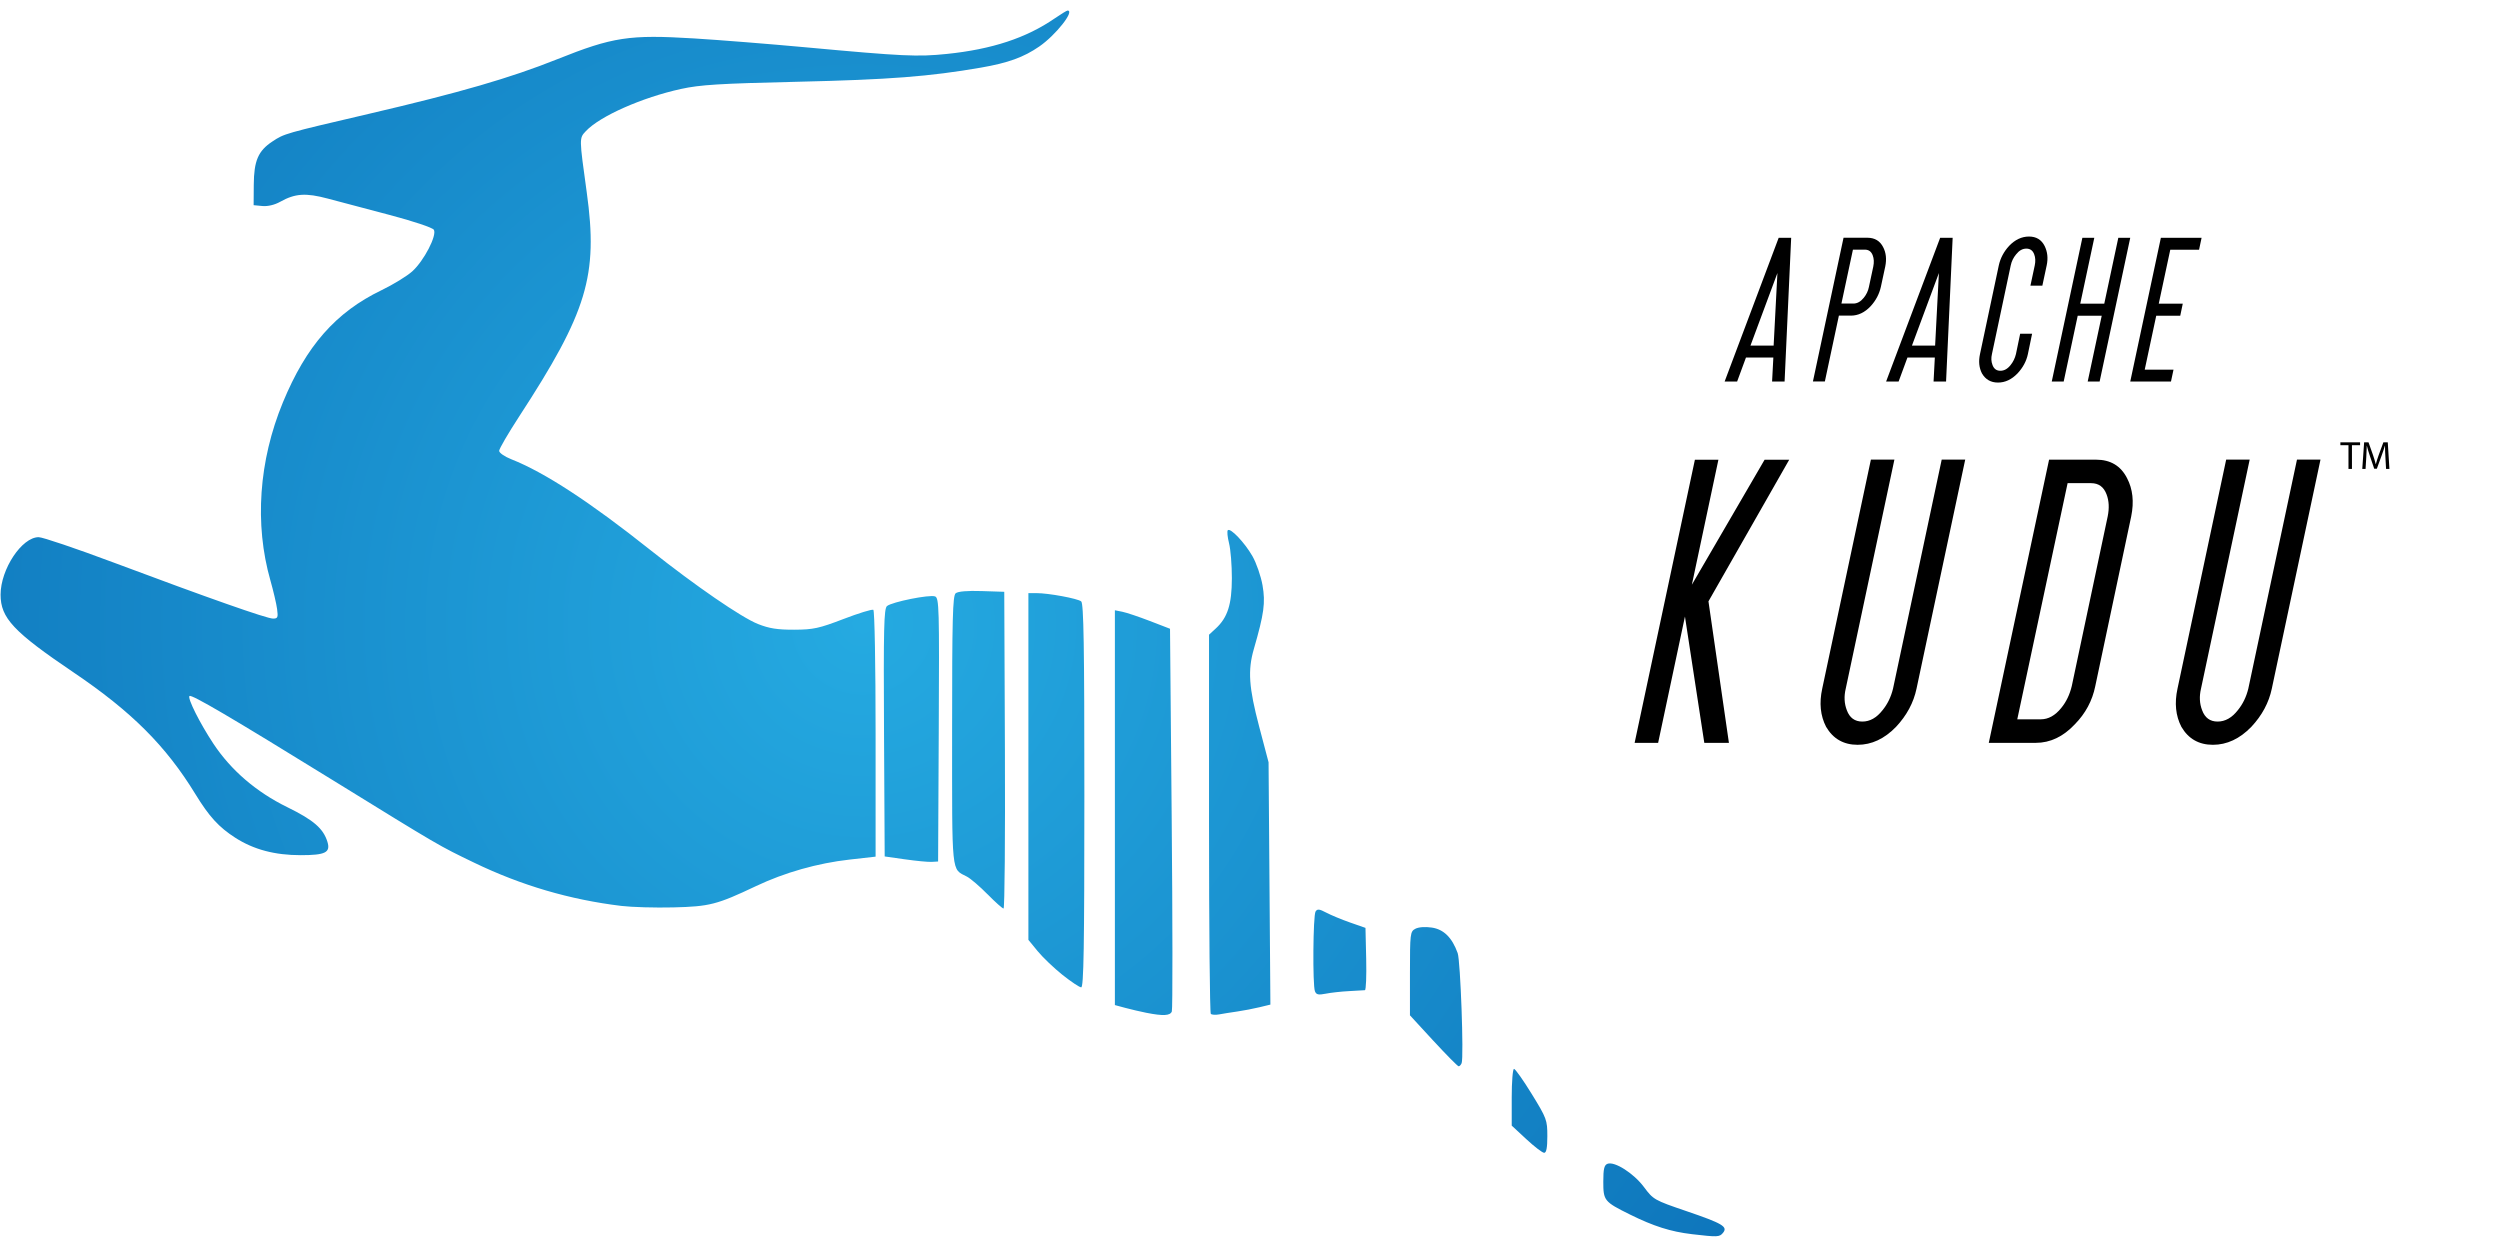
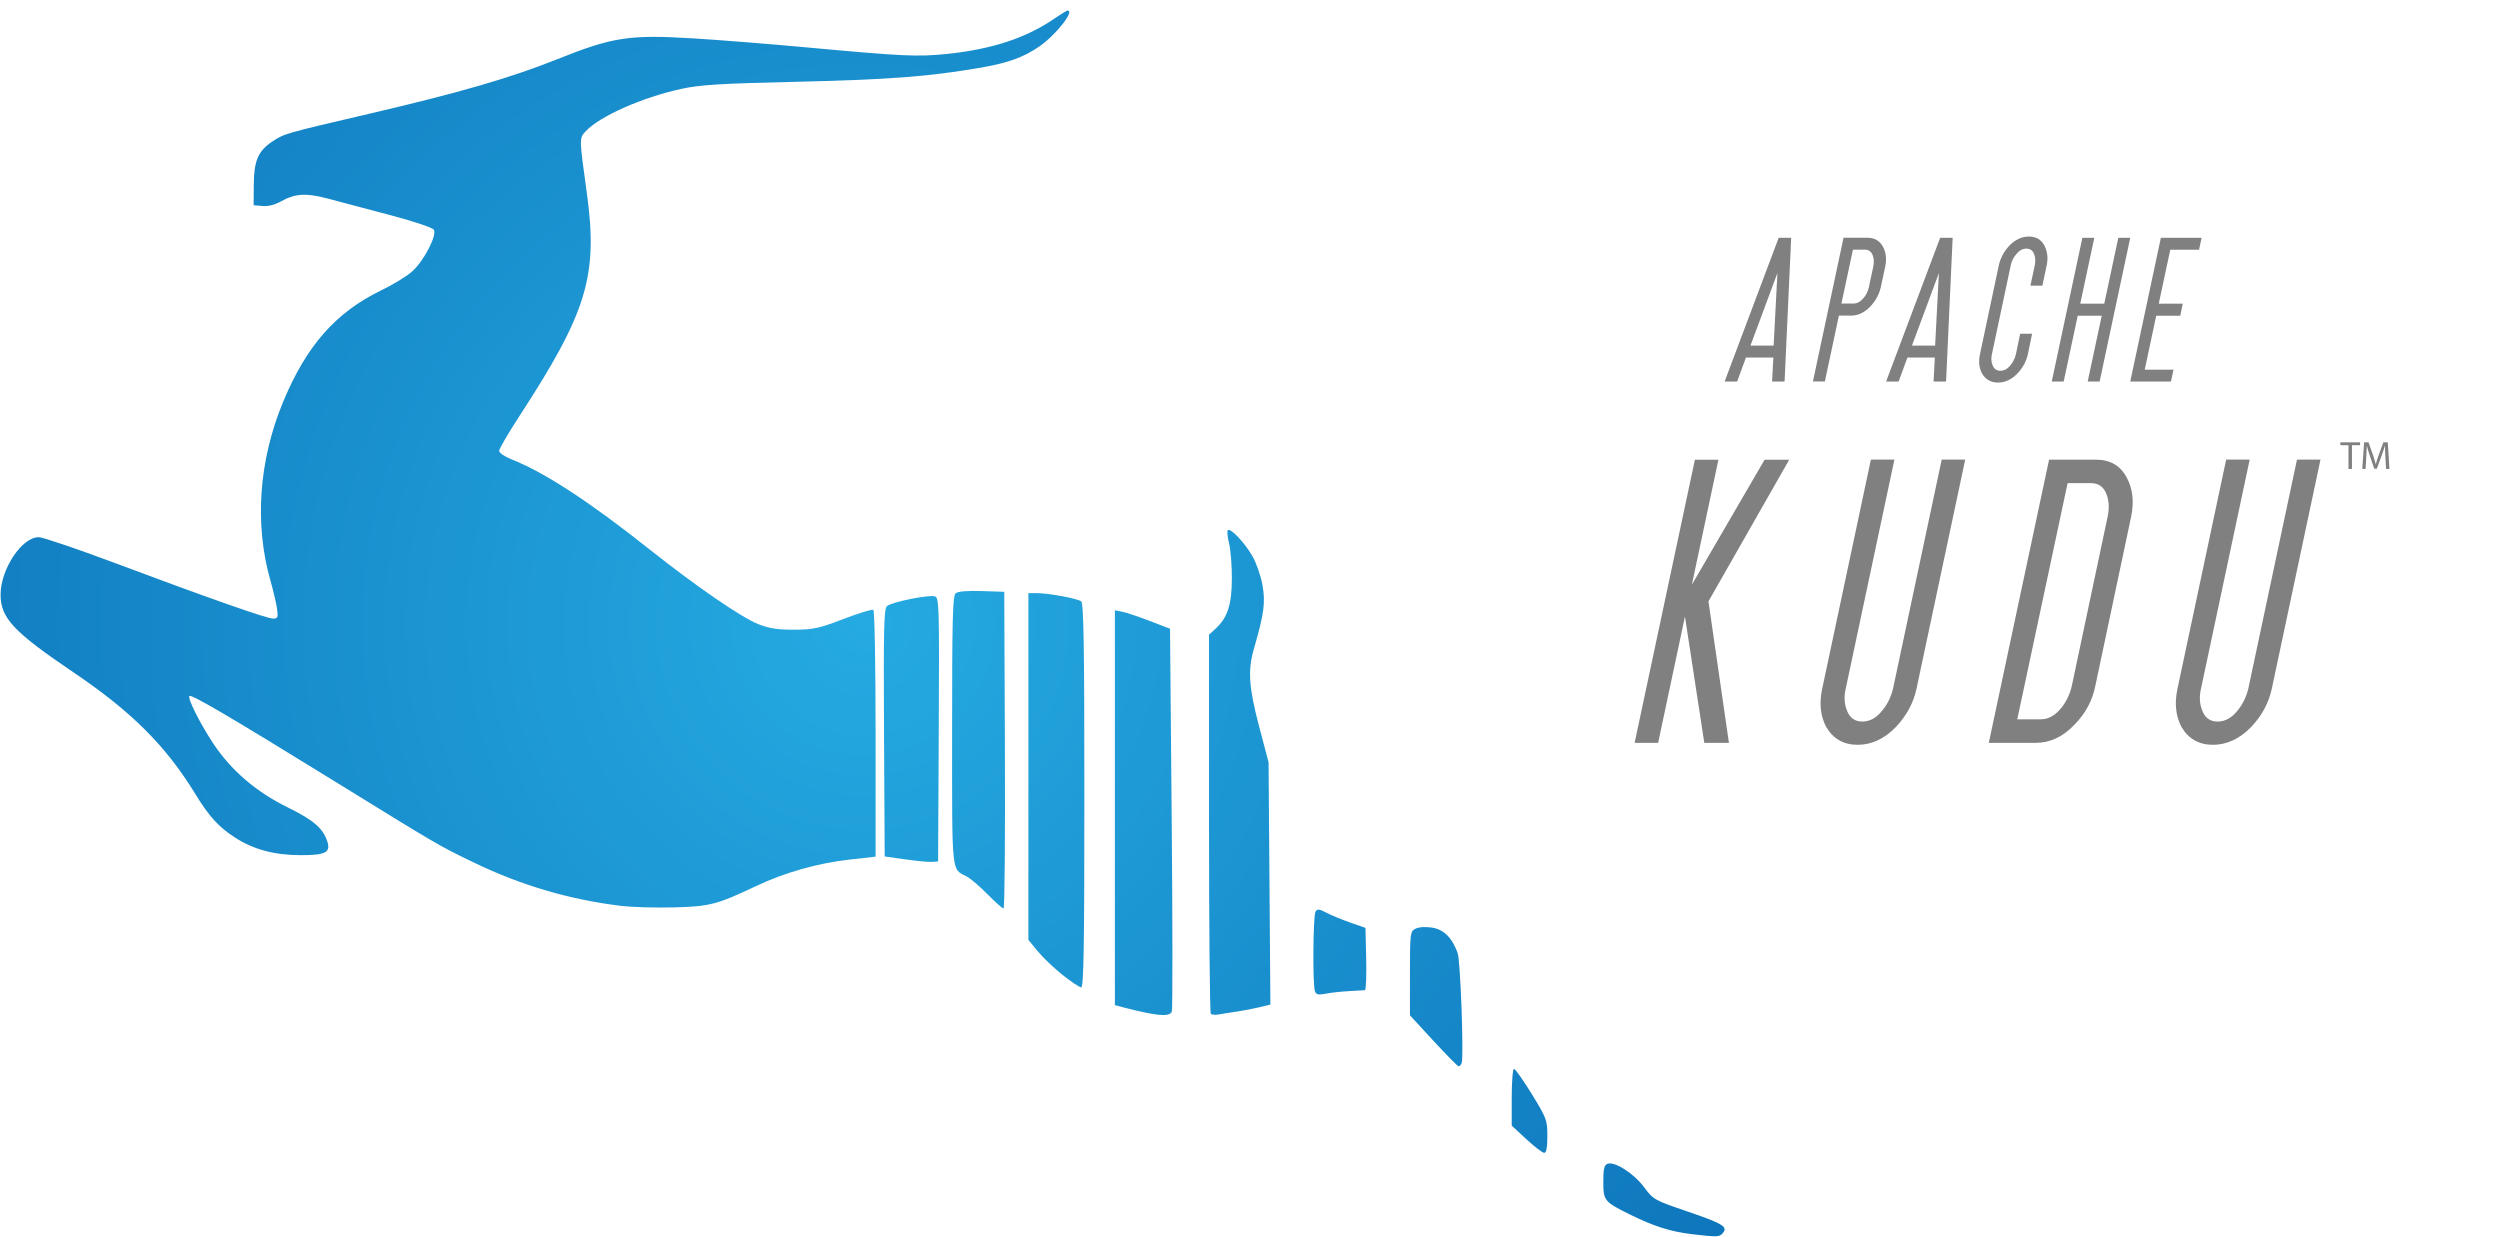
<svg xmlns="http://www.w3.org/2000/svg" xmlns:xlink="http://www.w3.org/1999/xlink" version="1.1" viewBox="0 0 260 128.6" width="260" height="128.6">
  <defs>
    <radialGradient cx="0" cy="0" r="1" id="Gradient" gradientUnits="userSpaceOnUse">
      <stop offset="0" stop-color="#25aae1" />
      <stop offset="1" stop-color="#0e76bc" />
    </radialGradient>
    <radialGradient id="Obj_Gradient" xlink:href="#Gradient" gradientTransform="translate(89.71061 64.83445) scale(109.9977)" />
  </defs>
  <g id="Canvas_1" fill="none" stroke-dasharray="none" fill-opacity="1" stroke-opacity="1" stroke="none">
    <rect x="0" y="0" width="260" height="128.6" />
    <g id="Canvas_1_Layer_1">
      <g id="Group_18">
        <g id="Graphic_19">
          <path d="M 175.94 128.35 C 173.77 128.097 171.967 127.525 169.521 126.312 C 166.833 124.979 166.743 124.868 166.743 122.89 C 166.743 121.564 166.837 121.167 167.181 121.035 C 167.915 120.753 169.911 122.027 170.974 123.456 C 171.943 124.759 172.053 124.821 175.375 125.953 C 179.16 127.243 179.722 127.577 179.189 128.219 C 178.822 128.66 178.649 128.667 175.939 128.352 Z M 158.74 118.476 L 157.219 117.064 L 157.219 114.114 C 157.219 112.492 157.327 111.164 157.458 111.164 C 157.589 111.164 158.423 112.345 159.31 113.789 C 160.855 116.303 160.923 116.488 160.923 118.155 C 160.923 119.373 160.824 119.894 160.592 119.892 C 160.41 119.89 159.577 119.253 158.74 118.476 Z M 149.076 108.246 L 146.635 105.594 L 146.635 101.244 C 146.635 97.086 146.66 96.88 147.194 96.594 C 147.531 96.414 148.216 96.364 148.913 96.468 C 150.152 96.654 151.018 97.51 151.598 99.123 C 151.887 99.925 152.248 109.953 152.011 110.563 C 151.94 110.745 151.8 110.894 151.7 110.894 C 151.599 110.894 150.419 109.701 149.076 108.242 Z M 119.226 105.333 C 118.628 105.214 117.645 104.985 117.043 104.823 L 115.948 104.528 L 115.948 63.468 L 116.724 63.623 C 117.15 63.708 118.441 64.141 119.591 64.585 L 121.682 65.391 L 121.856 85.081 C 121.952 95.911 121.959 104.961 121.871 105.191 C 121.699 105.64 120.977 105.678 119.226 105.332 Z M 125.924 105.439 C 125.822 105.337 125.738 96.424 125.738 85.629 L 125.738 66.009 L 126.435 65.368 C 127.671 64.23 128.108 62.871 128.114 60.147 C 128.117 58.793 127.985 57.151 127.821 56.499 C 127.657 55.847 127.599 55.237 127.692 55.144 C 127.964 54.871 129.434 56.415 130.248 57.83 C 130.661 58.549 131.136 59.918 131.303 60.873 C 131.618 62.682 131.463 63.816 130.398 67.504 C 129.757 69.723 129.879 71.491 130.955 75.574 L 131.931 79.278 L 132.026 91.878 L 132.121 104.478 L 130.98 104.754 C 130.352 104.906 129.304 105.107 128.649 105.201 C 127.994 105.294 127.155 105.428 126.784 105.498 C 126.413 105.569 126.026 105.542 125.924 105.44 Z M 136.754 103.093 C 136.501 102.435 136.557 95.211 136.818 94.799 C 137.003 94.508 137.205 94.529 137.938 94.917 C 138.431 95.177 139.547 95.64 140.421 95.945 L 142.009 96.5 L 142.084 99.73 C 142.124 101.506 142.065 102.969 141.951 102.98 C 141.838 102.991 141.09 103.034 140.289 103.076 C 139.489 103.117 138.404 103.237 137.879 103.343 C 137.116 103.496 136.89 103.446 136.755 103.093 Z M 110.494 101.384 C 109.604 100.673 108.443 99.563 107.914 98.918 L 106.953 97.745 L 106.953 61.685 L 107.791 61.685 C 109.047 61.685 112.066 62.243 112.443 62.544 C 112.703 62.751 112.774 67.115 112.774 82.754 C 112.774 98.534 112.705 102.694 112.443 102.684 C 112.261 102.679 111.384 102.093 110.493 101.382 Z M 64.624 94.216 C 59.253 93.565 54.224 92.087 49.314 89.72 C 45.621 87.94 45.79 88.038 34.594 81.128 C 24.004 74.591 19.904 72.184 19.704 72.386 C 19.478 72.613 20.793 75.232 22.195 77.347 C 24.029 80.113 26.655 82.368 29.88 83.947 C 32.61 85.283 33.633 86.169 34.056 87.562 C 34.39 88.661 33.83 88.938 31.278 88.938 C 28.581 88.938 26.383 88.354 24.474 87.129 C 22.761 86.03 21.755 84.929 20.322 82.588 C 17.249 77.566 13.685 74.006 7.632 69.918 C 1.407 65.71 .06 64.274 .061 61.845 C .061 59.2 2.27 55.866 4.022 55.866 C 4.432 55.866 7.906 57.041 11.741 58.477 C 21.733 62.218 27.751 64.333 28.391 64.333 C 28.886 64.333 28.936 64.218 28.819 63.341 C 28.746 62.795 28.432 61.456 28.122 60.364 C 26.453 54.507 26.915 47.924 29.419 41.854 C 31.852 35.962 34.92 32.472 39.69 30.174 C 40.898 29.591 42.334 28.711 42.88 28.217 C 44.097 27.118 45.472 24.457 45.117 23.892 C 44.978 23.672 42.983 23.005 40.52 22.355 C 38.127 21.724 35.233 20.958 34.09 20.653 C 31.797 20.042 30.695 20.116 29.14 20.985 C 28.562 21.309 27.846 21.479 27.288 21.426 L 26.377 21.339 L 26.392 19.222 C 26.41 16.716 26.849 15.694 28.325 14.717 C 29.573 13.891 29.558 13.896 38.414 11.827 C 47.83 9.629 53.094 8.101 57.944 6.163 C 63.739 3.844 65.444 3.585 72.174 3.996 C 74.784 4.156 80.013 4.572 83.794 4.92 C 93.934 5.854 95.424 5.924 98.475 5.609 C 103.165 5.125 106.724 3.953 109.684 1.917 C 110.34 1.466 110.945 1.097 111.028 1.097 C 111.816 1.097 109.799 3.657 108.078 4.841 C 106.451 5.961 104.838 6.544 102.019 7.032 C 96.656 7.96 92.487 8.282 82.999 8.502 C 74.832 8.691 72.819 8.815 70.829 9.25 C 66.778 10.137 62.389 12.081 60.934 13.633 C 60.23 14.385 60.229 14.275 61.023 20.015 C 62.219 28.665 61.084 32.425 53.992 43.315 C 52.848 45.072 51.912 46.68 51.912 46.887 C 51.912 47.094 52.478 47.487 53.169 47.76 C 56.643 49.132 61.345 52.201 67.659 57.22 C 72.328 60.929 77.104 64.211 78.829 64.897 C 79.998 65.361 80.86 65.496 82.595 65.489 C 84.585 65.481 85.175 65.353 87.718 64.378 C 89.298 63.772 90.697 63.342 90.827 63.422 C 90.959 63.503 91.062 69.165 91.062 76.332 L 91.062 89.091 L 88.35 89.397 C 85.028 89.771 81.608 90.74 78.628 92.153 C 74.561 94.081 73.802 94.277 70.028 94.37 C 68.136 94.416 65.695 94.346 64.604 94.214 Z M 102.714 93.017 C 101.919 92.206 100.952 91.375 100.565 91.171 C 98.92 90.304 99.019 91.275 99.019 75.981 C 99.019 64.321 99.08 61.961 99.39 61.701 C 99.627 61.505 100.603 61.421 102.102 61.471 L 104.443 61.547 L 104.511 78.017 C 104.548 87.076 104.485 94.487 104.37 94.487 C 104.254 94.487 103.509 93.823 102.713 93.011 Z M 94.124 89.372 L 92.007 89.07 L 91.938 76.21 C 91.88 65.309 91.928 63.3 92.248 63.029 C 92.768 62.599 96.687 61.812 97.246 62.028 C 97.668 62.189 97.695 63.17 97.631 75.897 L 97.563 89.597 L 96.901 89.636 C 96.537 89.657 95.287 89.538 94.123 89.371 Z" fill="url(#Obj_Gradient)" />
        </g>
      </g>
      <g id="Group_13">
        <g id="Graphic_17">
-           <path d="M 179.808 77.26 L 177.248 77.26 L 175.235 64.12 L 172.445 77.26 L 170 77.26 L 176.27 47.81 L 178.715 47.81 L 175.954 60.81 L 183.519 47.81 L 186.079 47.81 L 177.68 62.54 Z" fill="black" />
+           <path d="M 179.808 77.26 L 177.248 77.26 L 175.235 64.12 L 172.445 77.26 L 170 77.26 L 176.27 47.81 L 178.715 47.81 L 175.954 60.81 L 183.519 47.81 L 186.079 47.81 L 177.68 62.54 Z" fill="#808080" />
        </g>
        <g id="Graphic_16">
-           <path d="M 199.319 71.62 C 199.012 73.077 198.303 74.4 197.191 75.589 C 195.983 76.836 194.65 77.459 193.193 77.459 C 191.736 77.459 190.643 76.836 189.914 75.589 C 189.32 74.438 189.185 73.115 189.511 71.62 L 194.573 47.8 L 197.018 47.8 L 191.956 71.62 C 191.765 72.425 191.803 73.173 192.071 73.864 C 192.359 74.65 192.896 75.043 193.682 75.043 C 194.468 75.043 195.168 74.65 195.782 73.864 C 196.3 73.231 196.664 72.483 196.875 71.62 L 201.937 47.8 L 204.382 47.8 Z" fill="black" />
+           <path d="M 199.319 71.62 C 199.012 73.077 198.303 74.4 197.191 75.589 C 195.983 76.836 194.65 77.459 193.193 77.459 C 191.736 77.459 190.643 76.836 189.914 75.589 C 189.32 74.438 189.185 73.115 189.511 71.62 L 194.573 47.8 L 197.018 47.8 L 191.956 71.62 C 191.765 72.425 191.803 73.173 192.071 73.864 C 192.359 74.65 192.896 75.043 193.682 75.043 C 194.468 75.043 195.168 74.65 195.782 73.864 C 196.3 73.231 196.664 72.483 196.875 71.62 L 201.937 47.8 L 204.382 47.8 Z" fill="#808080" />
        </g>
        <g id="Graphic_15">
-           <path d="M 217.908 71.36 C 217.601 72.875 216.892 74.198 215.78 75.329 C 214.572 76.614 213.22 77.256 211.724 77.256 L 206.834 77.256 L 213.104 47.806 L 217.994 47.806 C 219.49 47.806 220.564 48.448 221.215 49.733 C 221.809 50.864 221.953 52.187 221.646 53.702 Z M 215.463 71.36 L 219.202 53.7 C 219.375 52.837 219.336 52.08 219.087 51.428 C 218.799 50.642 218.262 50.249 217.476 50.249 L 215.031 50.249 L 209.796 74.809 L 212.241 74.809 C 213.027 74.809 213.736 74.416 214.369 73.63 C 214.887 72.997 215.251 72.24 215.462 71.358 Z" fill="black" />
+           <path d="M 217.908 71.36 C 217.601 72.875 216.892 74.198 215.78 75.329 C 214.572 76.614 213.22 77.256 211.724 77.256 L 206.834 77.256 L 213.104 47.806 L 217.994 47.806 C 219.49 47.806 220.564 48.448 221.215 49.733 C 221.809 50.864 221.953 52.187 221.646 53.702 Z M 215.463 71.36 L 219.202 53.7 C 219.375 52.837 219.336 52.08 219.087 51.428 C 218.799 50.642 218.262 50.249 217.476 50.249 L 215.031 50.249 L 209.796 74.809 L 212.241 74.809 C 213.027 74.809 213.736 74.416 214.369 73.63 C 214.887 72.997 215.251 72.24 215.462 71.358 Z" fill="#808080" />
        </g>
        <g id="Graphic_14">
-           <path d="M 236.268 71.62 C 235.961 73.077 235.252 74.4 234.14 75.589 C 232.932 76.836 231.599 77.459 230.142 77.459 C 228.685 77.459 227.592 76.836 226.863 75.589 C 226.269 74.438 226.134 73.115 226.46 71.62 L 231.522 47.8 L 233.967 47.8 L 228.905 71.62 C 228.714 72.425 228.752 73.173 229.02 73.864 C 229.308 74.65 229.845 75.043 230.631 75.043 C 231.418 75.043 232.118 74.65 232.731 73.864 C 233.249 73.231 233.613 72.483 233.824 71.62 L 238.886 47.8 L 241.331 47.8 Z" fill="black" />
+           <path d="M 236.268 71.62 C 235.961 73.077 235.252 74.4 234.14 75.589 C 232.932 76.836 231.599 77.459 230.142 77.459 C 228.685 77.459 227.592 76.836 226.863 75.589 C 226.269 74.438 226.134 73.115 226.46 71.62 L 231.522 47.8 L 233.967 47.8 L 228.905 71.62 C 228.714 72.425 228.752 73.173 229.02 73.864 C 229.308 74.65 229.845 75.043 230.631 75.043 C 231.418 75.043 232.118 74.65 232.731 73.864 C 233.249 73.231 233.613 72.483 233.824 71.62 L 238.886 47.8 L 241.331 47.8 Z" fill="#808080" />
        </g>
      </g>
      <g id="Group_6">
        <g id="Graphic_12">
-           <path d="M 185.597 39.682 L 184.297 39.682 L 184.428 37.185 L 181.58 37.185 L 180.66 39.682 L 179.36 39.682 L 184.982 24.732 L 186.282 24.732 Z M 184.458 35.944 L 184.852 28.394 L 182.048 35.944 Z" fill="black" />
+           <path d="M 185.597 39.682 L 184.297 39.682 L 184.428 37.185 L 181.58 37.185 L 180.66 39.682 L 179.36 39.682 L 184.982 24.732 L 186.282 24.732 Z M 184.458 35.944 L 184.852 28.394 L 182.048 35.944 Z" fill="#808080" />
        </g>
        <g id="Graphic_11">
-           <path d="M 195.611 29.832 C 195.445 30.582 195.09 31.253 194.545 31.847 C 193.931 32.5 193.245 32.826 192.486 32.826 L 191.245 32.826 L 189.785 39.675 L 188.544 39.675 L 191.728 24.725 L 194.211 24.725 C 194.97 24.725 195.516 25.051 195.847 25.703 C 196.149 26.278 196.222 26.949 196.066 27.718 Z M 194.37 29.832 L 194.823 27.715 C 194.91 27.277 194.891 26.893 194.764 26.561 C 194.618 26.162 194.346 25.963 193.946 25.963 L 192.705 25.963 L 191.508 31.571 L 192.749 31.571 C 193.148 31.571 193.509 31.371 193.83 30.972 C 194.103 30.641 194.283 30.261 194.371 29.833 Z" fill="black" />
+           <path d="M 195.611 29.832 C 195.445 30.582 195.09 31.253 194.545 31.847 C 193.931 32.5 193.245 32.826 192.486 32.826 L 191.245 32.826 L 189.785 39.675 L 188.544 39.675 L 191.728 24.725 L 194.211 24.725 C 194.97 24.725 195.516 25.051 195.847 25.703 C 196.149 26.278 196.222 26.949 196.066 27.718 Z M 194.37 29.832 L 194.823 27.715 C 194.91 27.277 194.891 26.893 194.764 26.561 C 194.618 26.162 194.346 25.963 193.946 25.963 L 192.705 25.963 L 191.508 31.571 L 192.749 31.571 C 193.148 31.571 193.509 31.371 193.83 30.972 C 194.103 30.641 194.283 30.261 194.371 29.833 Z" fill="#808080" />
        </g>
        <g id="Graphic_10">
-           <path d="M 202.391 39.682 L 201.091 39.682 L 201.222 37.185 L 198.374 37.185 L 197.454 39.682 L 196.154 39.682 L 201.776 24.732 L 203.076 24.732 Z M 201.252 35.944 L 201.646 28.394 L 198.842 35.944 Z" fill="black" />
+           <path d="M 202.391 39.682 L 201.091 39.682 L 201.222 37.185 L 198.374 37.185 L 197.454 39.682 L 196.154 39.682 L 201.776 24.732 L 203.076 24.732 Z M 201.252 35.944 L 201.646 28.394 L 198.842 35.944 Z" fill="#808080" />
        </g>
        <g id="Graphic_9">
-           <path d="M 210.901 36.822 C 210.745 37.562 210.385 38.234 209.82 38.837 C 209.207 39.47 208.53 39.787 207.79 39.787 C 207.05 39.787 206.495 39.47 206.125 38.837 C 205.823 38.253 205.755 37.582 205.92 36.822 L 207.877 27.593 C 208.043 26.844 208.398 26.172 208.943 25.578 C 209.566 24.926 210.258 24.6 211.017 24.6 C 211.767 24.6 212.307 24.926 212.638 25.578 C 212.94 26.182 213.013 26.854 212.857 27.593 L 212.405 29.71 L 211.164 29.71 L 211.616 27.593 C 211.704 27.165 211.685 26.785 211.558 26.454 C 211.412 26.055 211.139 25.856 210.74 25.856 C 210.341 25.856 209.986 26.055 209.674 26.454 C 209.392 26.795 209.207 27.175 209.119 27.593 L 207.162 36.822 C 207.065 37.231 207.084 37.611 207.221 37.961 C 207.367 38.361 207.639 38.56 208.039 38.56 C 208.438 38.56 208.793 38.361 209.105 37.961 C 209.367 37.64 209.552 37.26 209.659 36.822 L 210.098 34.705 L 211.339 34.705 Z" fill="black" />
+           <path d="M 210.901 36.822 C 210.745 37.562 210.385 38.234 209.82 38.837 C 209.207 39.47 208.53 39.787 207.79 39.787 C 207.05 39.787 206.495 39.47 206.125 38.837 C 205.823 38.253 205.755 37.582 205.92 36.822 L 207.877 27.593 C 208.043 26.844 208.398 26.172 208.943 25.578 C 209.566 24.926 210.258 24.6 211.017 24.6 C 211.767 24.6 212.307 24.926 212.638 25.578 C 212.94 26.182 213.013 26.854 212.857 27.593 L 212.405 29.71 L 211.164 29.71 L 211.616 27.593 C 211.704 27.165 211.685 26.785 211.558 26.454 C 211.412 26.055 211.139 25.856 210.74 25.856 C 210.341 25.856 209.986 26.055 209.674 26.454 C 209.392 26.795 209.207 27.175 209.119 27.593 L 207.162 36.822 C 207.065 37.231 207.084 37.611 207.221 37.961 C 207.367 38.361 207.639 38.56 208.039 38.56 C 208.438 38.56 208.793 38.361 209.105 37.961 C 209.367 37.64 209.552 37.26 209.659 36.822 L 210.098 34.705 L 211.339 34.705 Z" fill="#808080" />
        </g>
        <g id="Graphic_8">
-           <path d="M 218.361 39.682 L 217.12 39.682 L 218.58 32.833 L 216.083 32.833 L 214.623 39.682 L 213.382 39.682 L 216.566 24.732 L 217.807 24.732 L 216.347 31.581 L 218.844 31.581 L 220.304 24.732 L 221.545 24.732 Z" fill="black" />
+           <path d="M 218.361 39.682 L 217.12 39.682 L 218.58 32.833 L 216.083 32.833 L 214.623 39.682 L 213.382 39.682 L 216.566 24.732 L 217.807 24.732 L 216.347 31.581 L 218.844 31.581 L 220.304 24.732 L 221.545 24.732 Z" fill="#808080" />
        </g>
        <g id="Graphic_7">
-           <path d="M 225.781 39.682 L 221.546 39.682 L 224.73 24.732 L 228.965 24.732 L 228.702 25.973 L 225.708 25.973 L 224.511 31.581 L 227.008 31.581 L 226.745 32.837 L 224.248 32.837 L 223.051 38.445 L 226.045 38.445 Z" fill="black" />
+           <path d="M 225.781 39.682 L 221.546 39.682 L 224.73 24.732 L 228.965 24.732 L 228.702 25.973 L 225.708 25.973 L 224.511 31.581 L 227.008 31.581 L 226.745 32.837 L 224.248 32.837 L 223.051 38.445 L 226.045 38.445 Z" fill="#808080" />
        </g>
      </g>
      <g id="Group_3">
        <g id="Graphic_5">
-           <path d="M 244.242 48.766 L 244.603 48.766 L 244.603 46.304 L 245.448 46.304 L 245.448 46 L 243.4 46 L 243.4 46.304 L 244.241 46.304 Z" fill="black" />
+           <path d="M 244.242 48.766 L 244.603 48.766 L 244.603 46.304 L 245.448 46.304 L 245.448 46 L 243.4 46 L 243.4 46.304 L 244.241 46.304 Z" fill="#808080" />
        </g>
        <g id="Graphic_4">
-           <path d="M 248.151 48.766 L 248.5 48.766 L 248.328 46 L 247.872 46 L 247.38 47.338 C 247.257 47.687 247.158 47.99 247.089 48.27 L 247.076 48.27 C 247.007 47.982 246.912 47.679 246.797 47.338 L 246.325 46 L 245.87 46 L 245.677 48.766 L 246.018 48.766 L 246.091 47.58 C 246.116 47.166 246.137 46.702 246.145 46.357 L 246.153 46.357 C 246.231 46.685 246.342 47.042 246.473 47.432 L 246.92 48.749 L 247.191 48.749 L 247.679 47.407 C 247.819 47.029 247.934 46.681 248.028 46.356 L 248.041 46.356 C 248.036 46.701 248.061 47.164 248.082 47.55 Z" fill="black" />
+           <path d="M 248.151 48.766 L 248.5 48.766 L 248.328 46 L 247.872 46 L 247.38 47.338 C 247.257 47.687 247.158 47.99 247.089 48.27 L 247.076 48.27 C 247.007 47.982 246.912 47.679 246.797 47.338 L 246.325 46 L 245.87 46 L 245.677 48.766 L 246.018 48.766 L 246.091 47.58 C 246.116 47.166 246.137 46.702 246.145 46.357 L 246.153 46.357 C 246.231 46.685 246.342 47.042 246.473 47.432 L 246.92 48.749 L 247.191 48.749 L 247.679 47.407 C 247.819 47.029 247.934 46.681 248.028 46.356 L 248.041 46.356 C 248.036 46.701 248.061 47.164 248.082 47.55 Z" fill="#808080" />
        </g>
      </g>
    </g>
  </g>
</svg>
